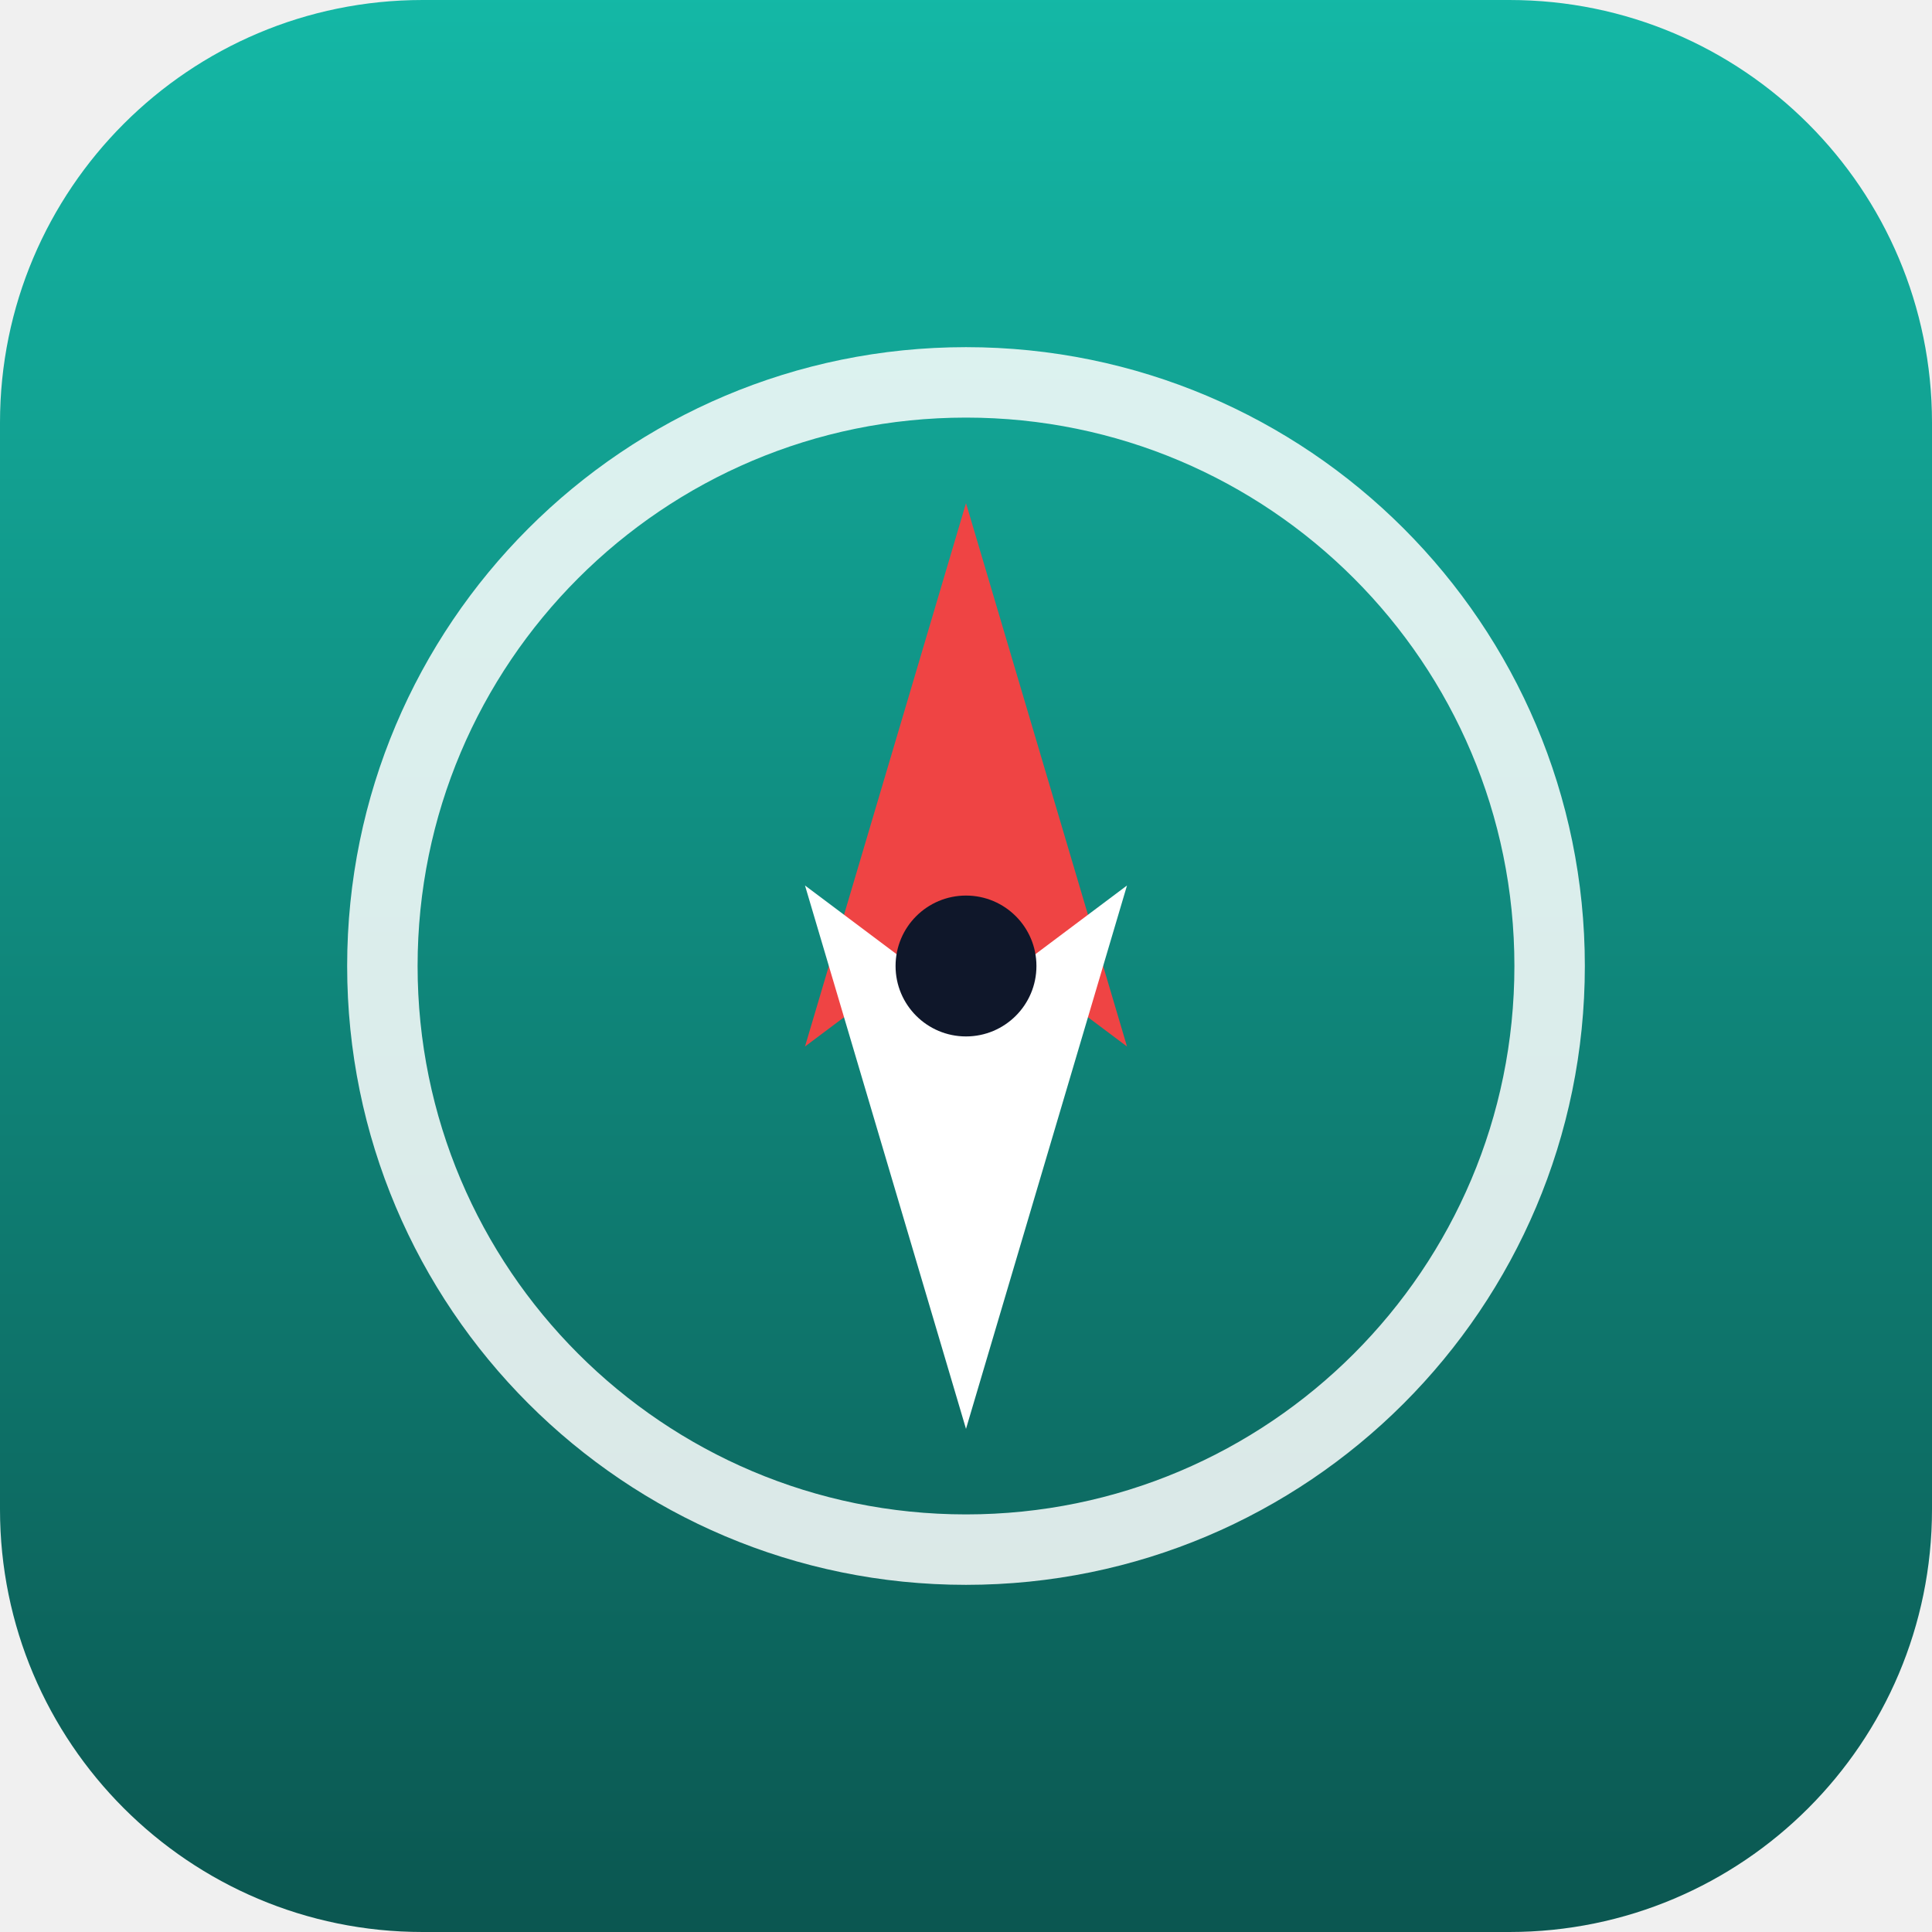
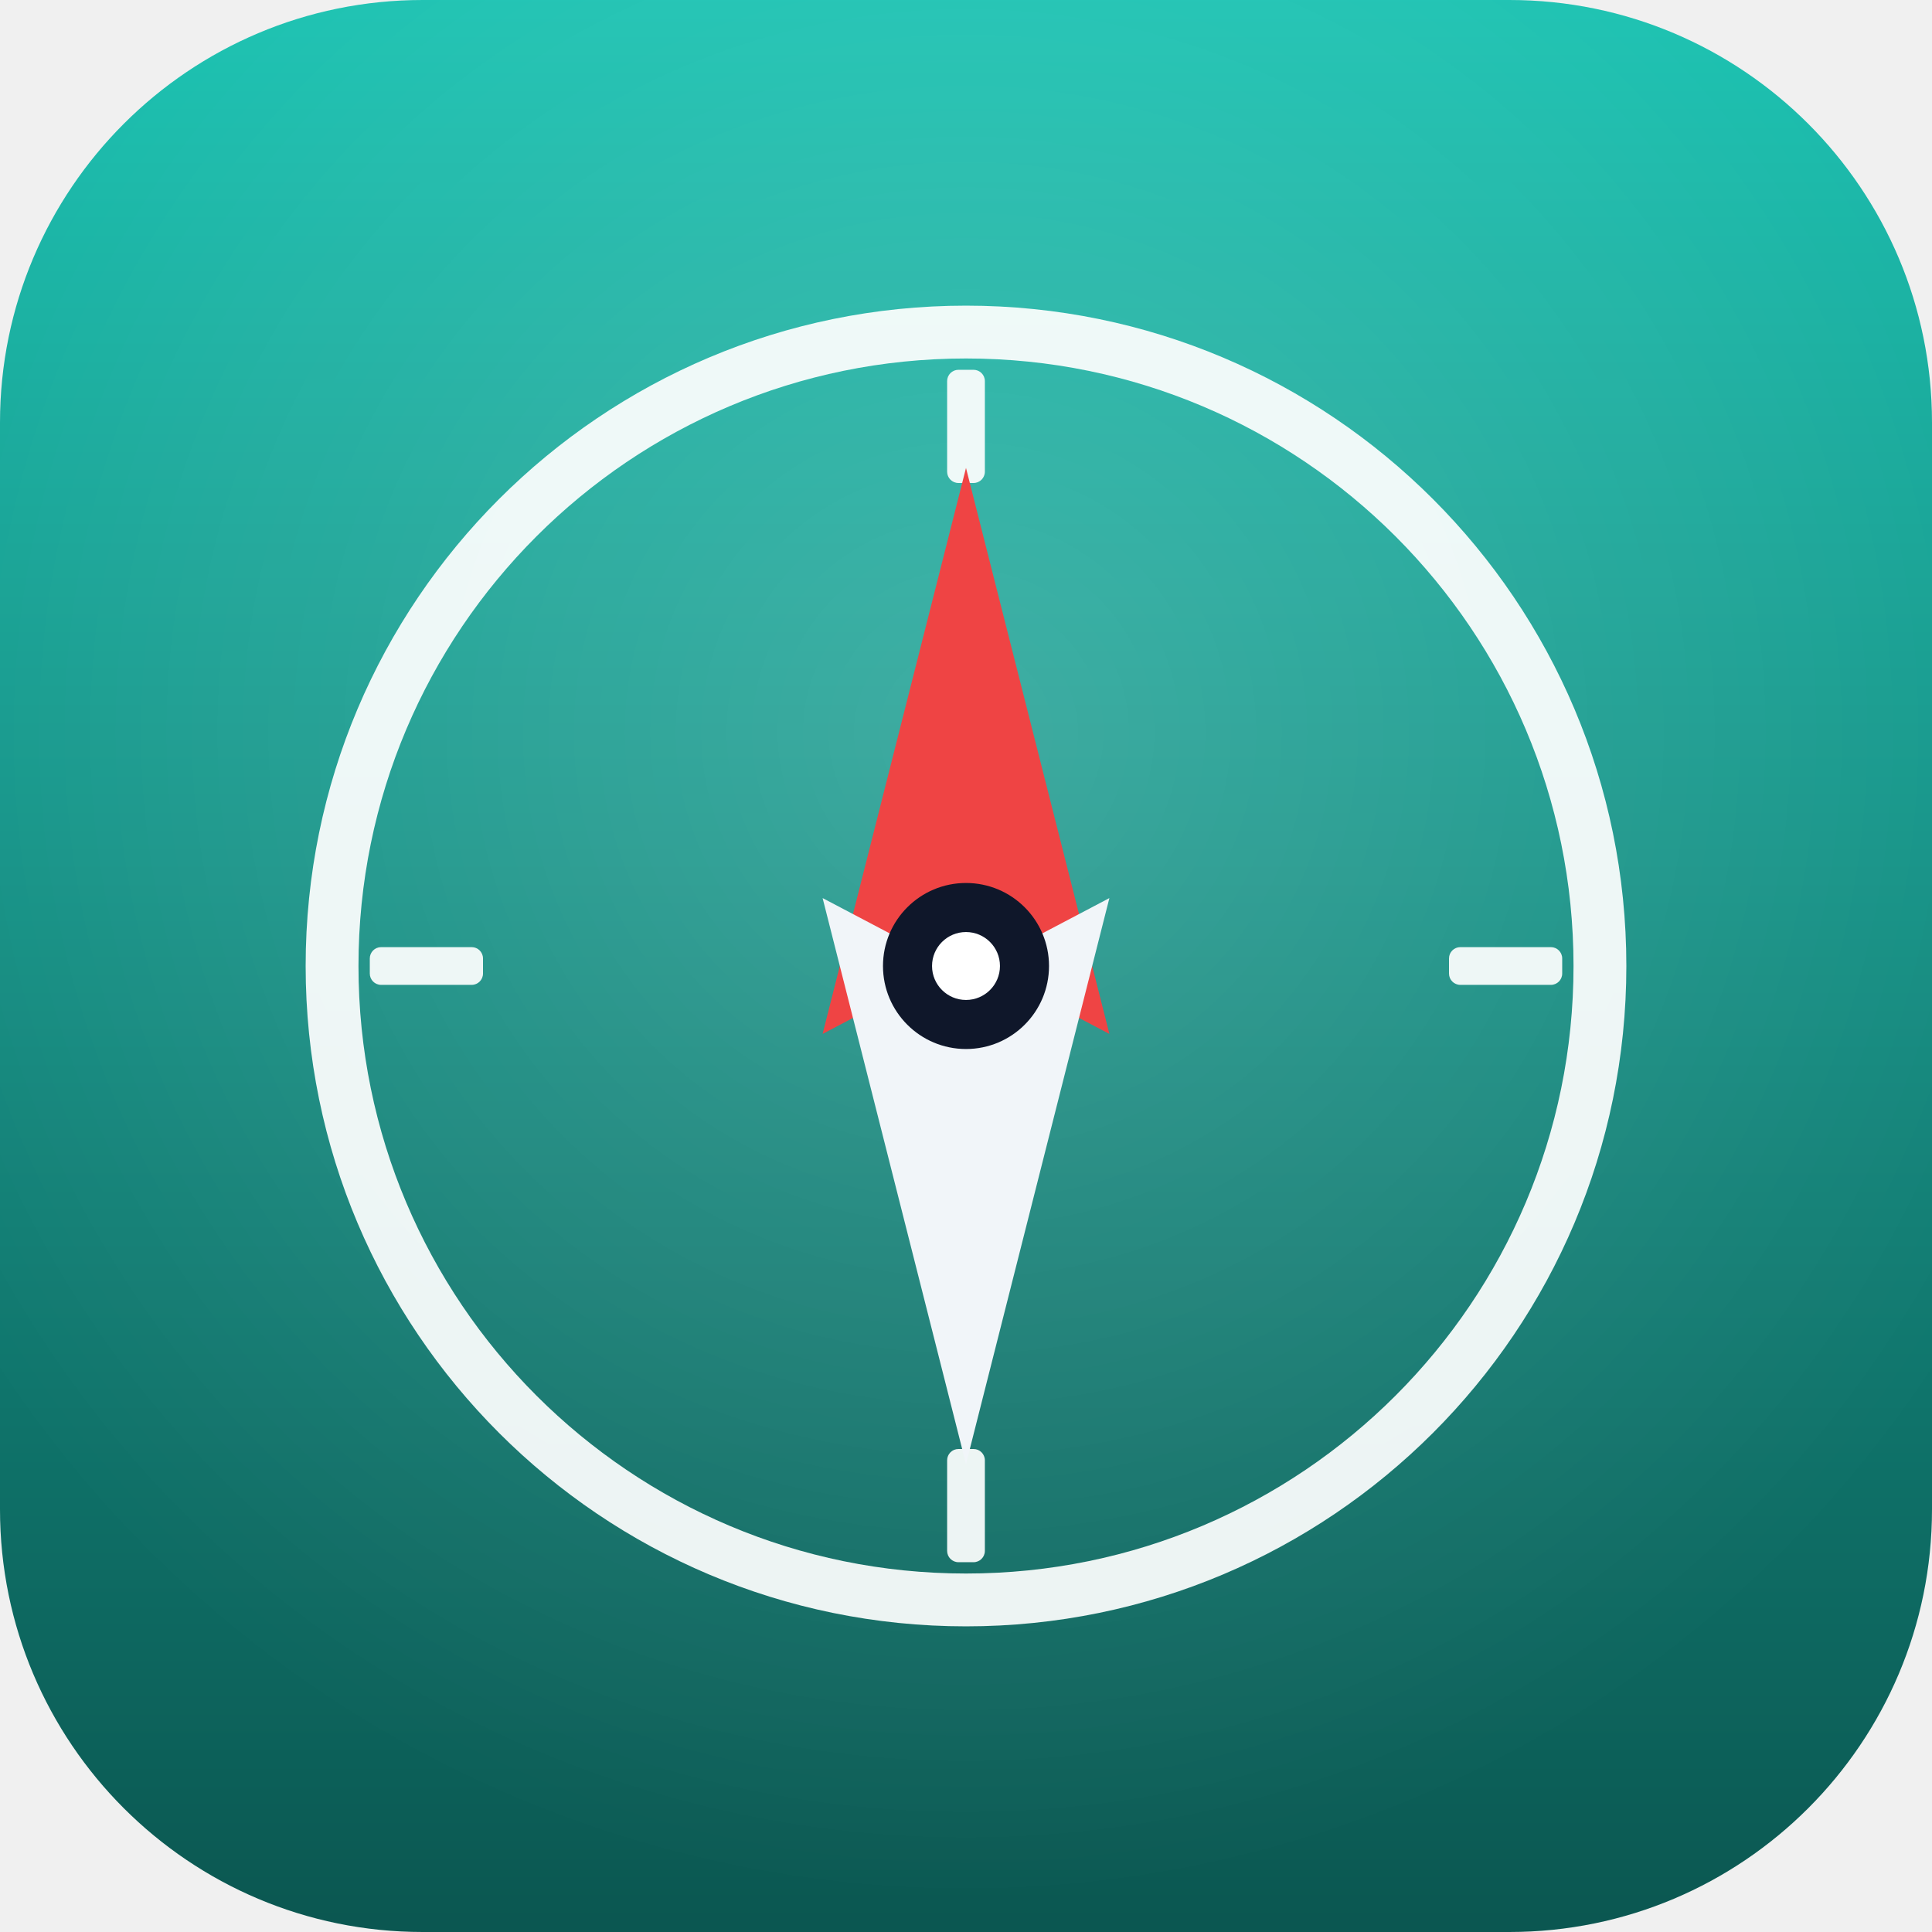
- <svg xmlns="http://www.w3.org/2000/svg" width="192" height="192" viewBox="0 0 192 192">
+ <svg xmlns="http://www.w3.org/2000/svg" width="192" height="192" viewBox="0 0 512 512">
  <defs>
-     <linearGradient id="g" x1="0" y1="0" x2="0" y2="1">
-       <stop offset="0" stop-color="#14b8a6" />
+     <linearGradient id="bg" x1="0" y1="0" x2="0" y2="1">
+       <stop offset="0" stop-color="#19c2b1" />
      <stop offset="1" stop-color="#0b5650" />
    </linearGradient>
+     <radialGradient id="glow" cx="50%" cy="38%" r="60%">
+       <stop offset="0" stop-color="#ffffff" stop-opacity="0.18" />
+       <stop offset="1" stop-color="#ffffff" stop-opacity="0" />
+     </radialGradient>
  </defs>
-   <rect width="192" height="192" rx="42" fill="url(#g)" />
-   <g transform="translate(96,96)">
-     <circle r="58" fill="none" stroke="#ffffff" stroke-width="7" opacity="0.85" />
-     <polygon points="0,-46 16,8 0,-4 -16,8" fill="#ef4444" />
-     <polygon points="0,46 16,-8 0,4 -16,-8" fill="#ffffff" />
-     <circle r="7" fill="#0f172a" />
+   <rect width="512" height="512" rx="112" fill="url(#bg)" />
+   <rect width="512" height="512" rx="112" fill="url(#glow)" />
+   <g transform="translate(256,256)">
+     <circle r="168" fill="none" stroke="#ffffff" stroke-width="14" opacity="0.92" />
+     <g fill="#ffffff" opacity="0.92">
+       <rect x="-5" y="-158" width="10" height="30" rx="3" />
+       <rect x="-5" y="128" width="10" height="30" rx="3" />
+       <rect x="-158" y="-5" width="30" height="10" rx="3" />
+       <rect x="128" y="-5" width="30" height="10" rx="3" />
+     </g>
+     <polygon points="0,-132 38,18 0,-2 -38,18" fill="#ef4444" />
+     <polygon points="0,132 38,-18 0,2 -38,-18" fill="#f1f5f9" />
+     <circle r="22" fill="#0f172a" />
+     <circle r="9" fill="#ffffff" />
  </g>
</svg>
